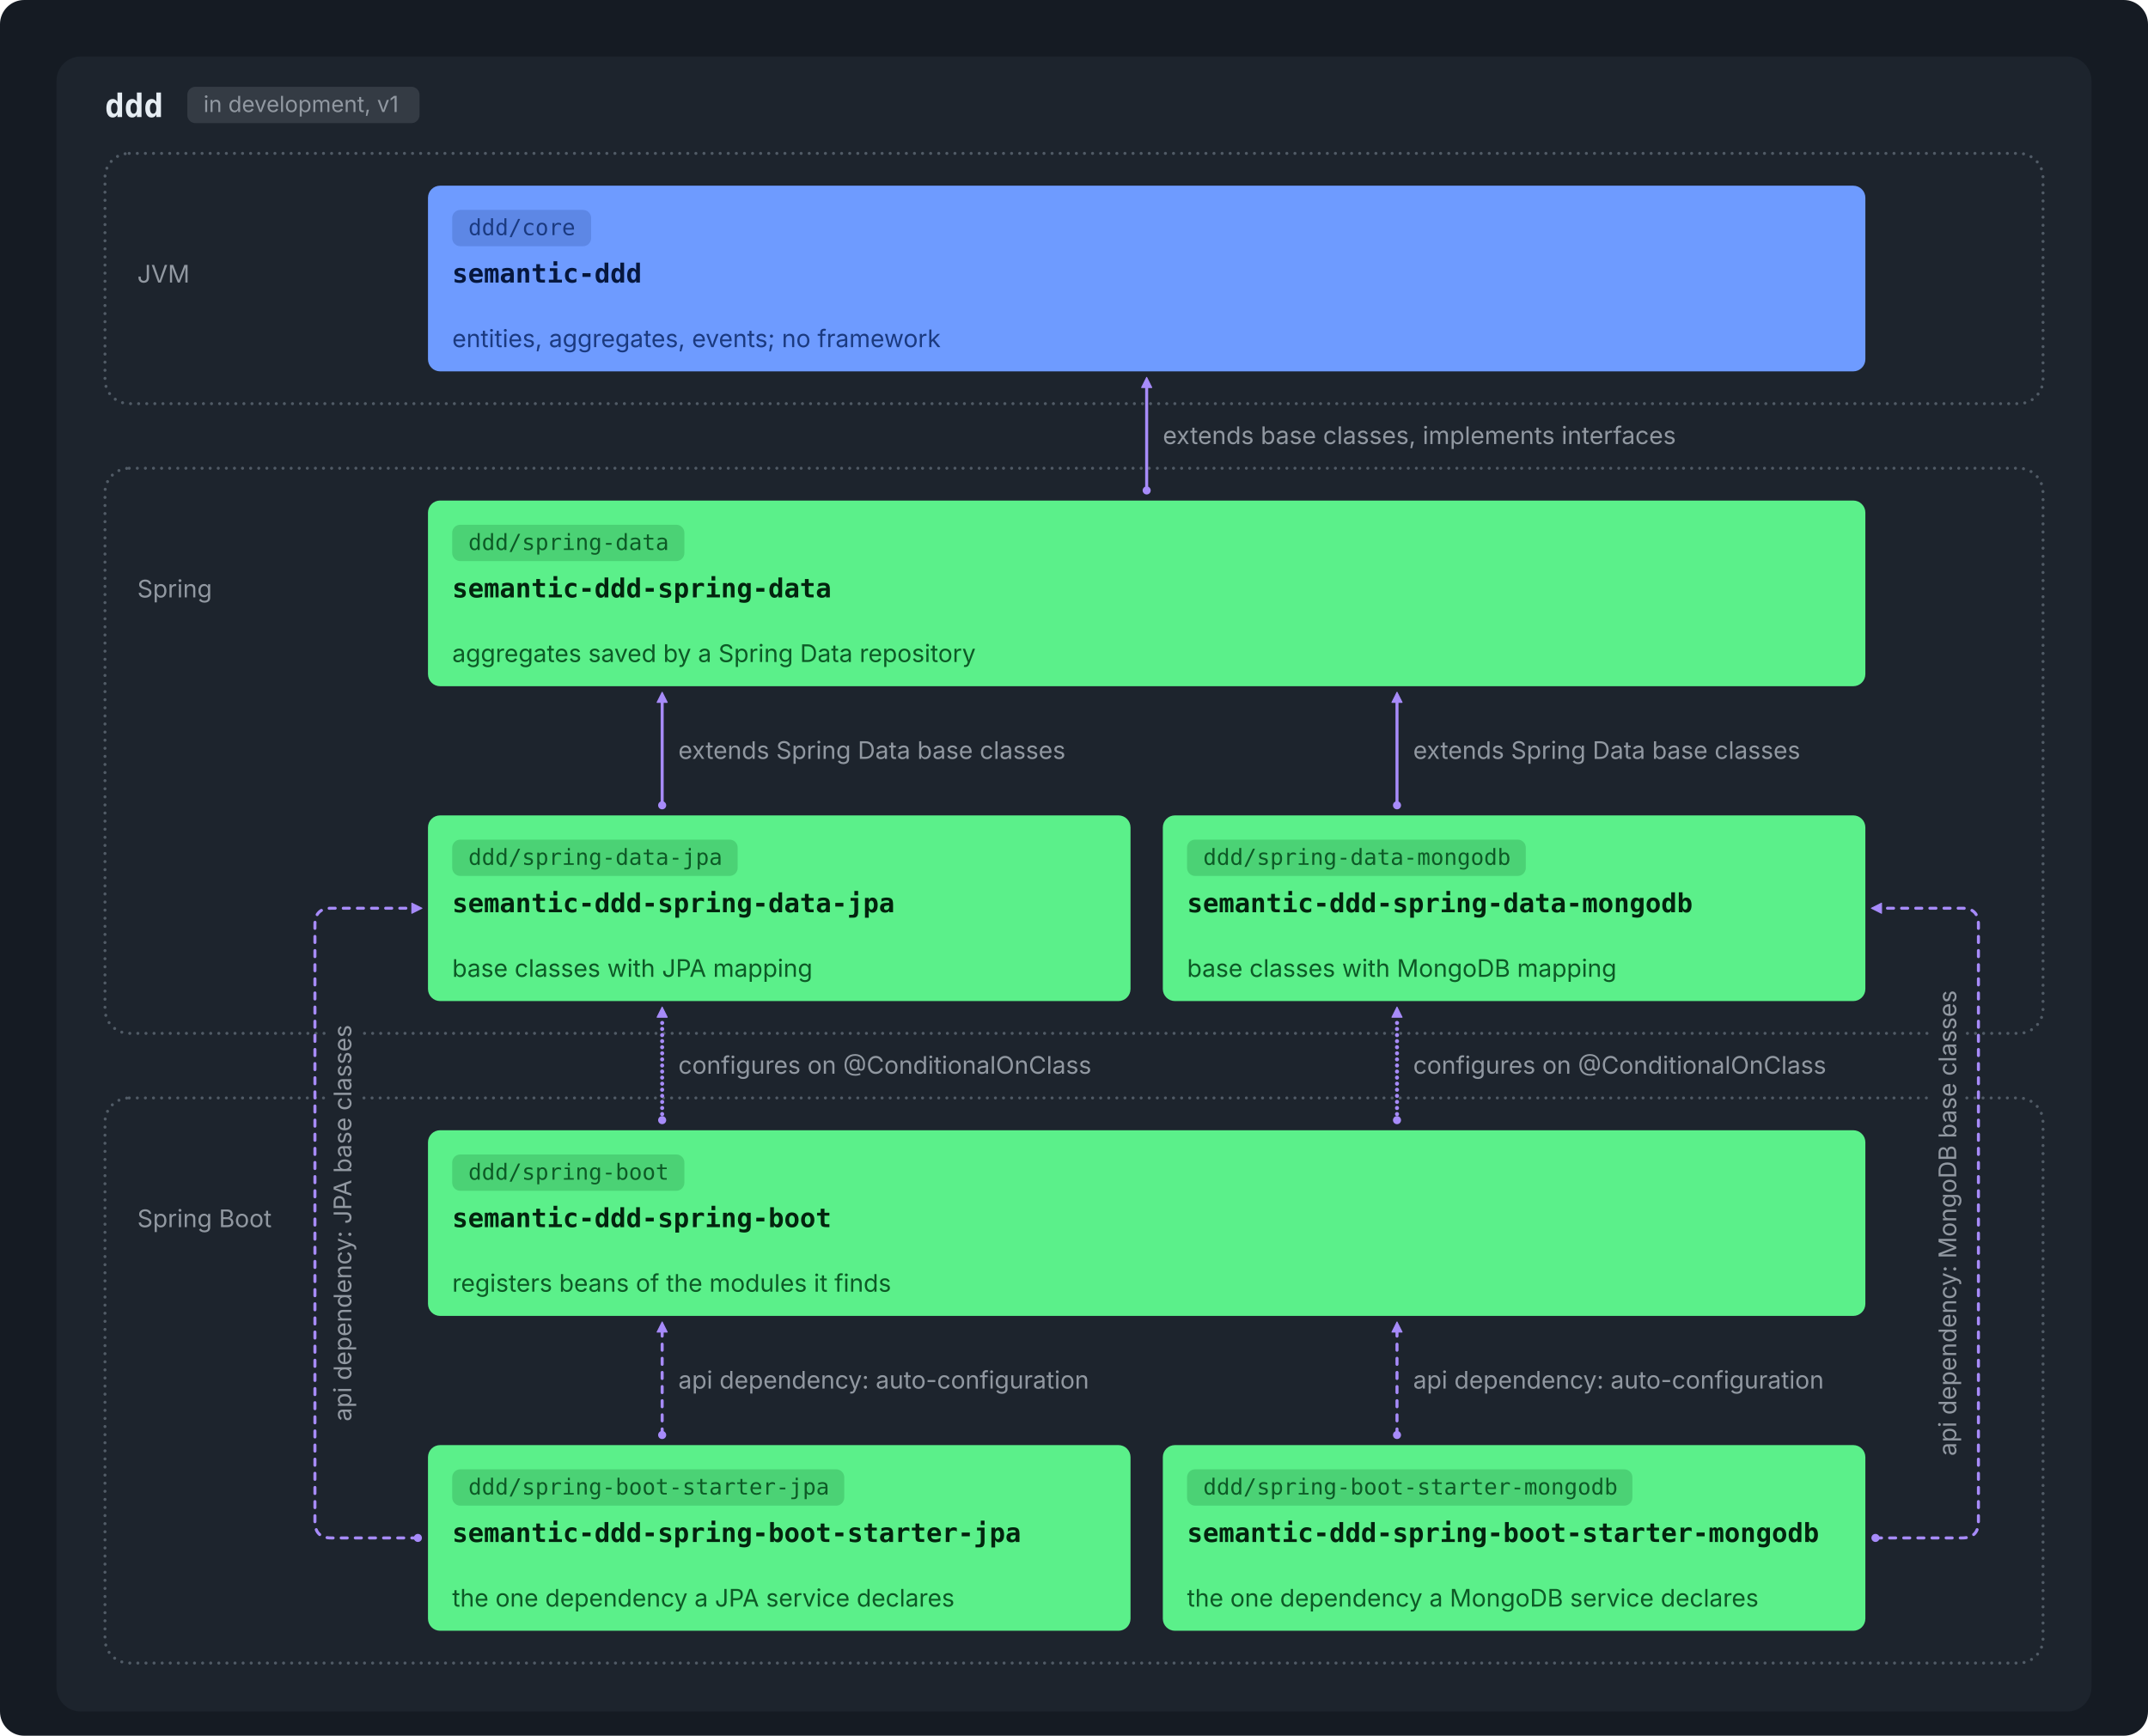
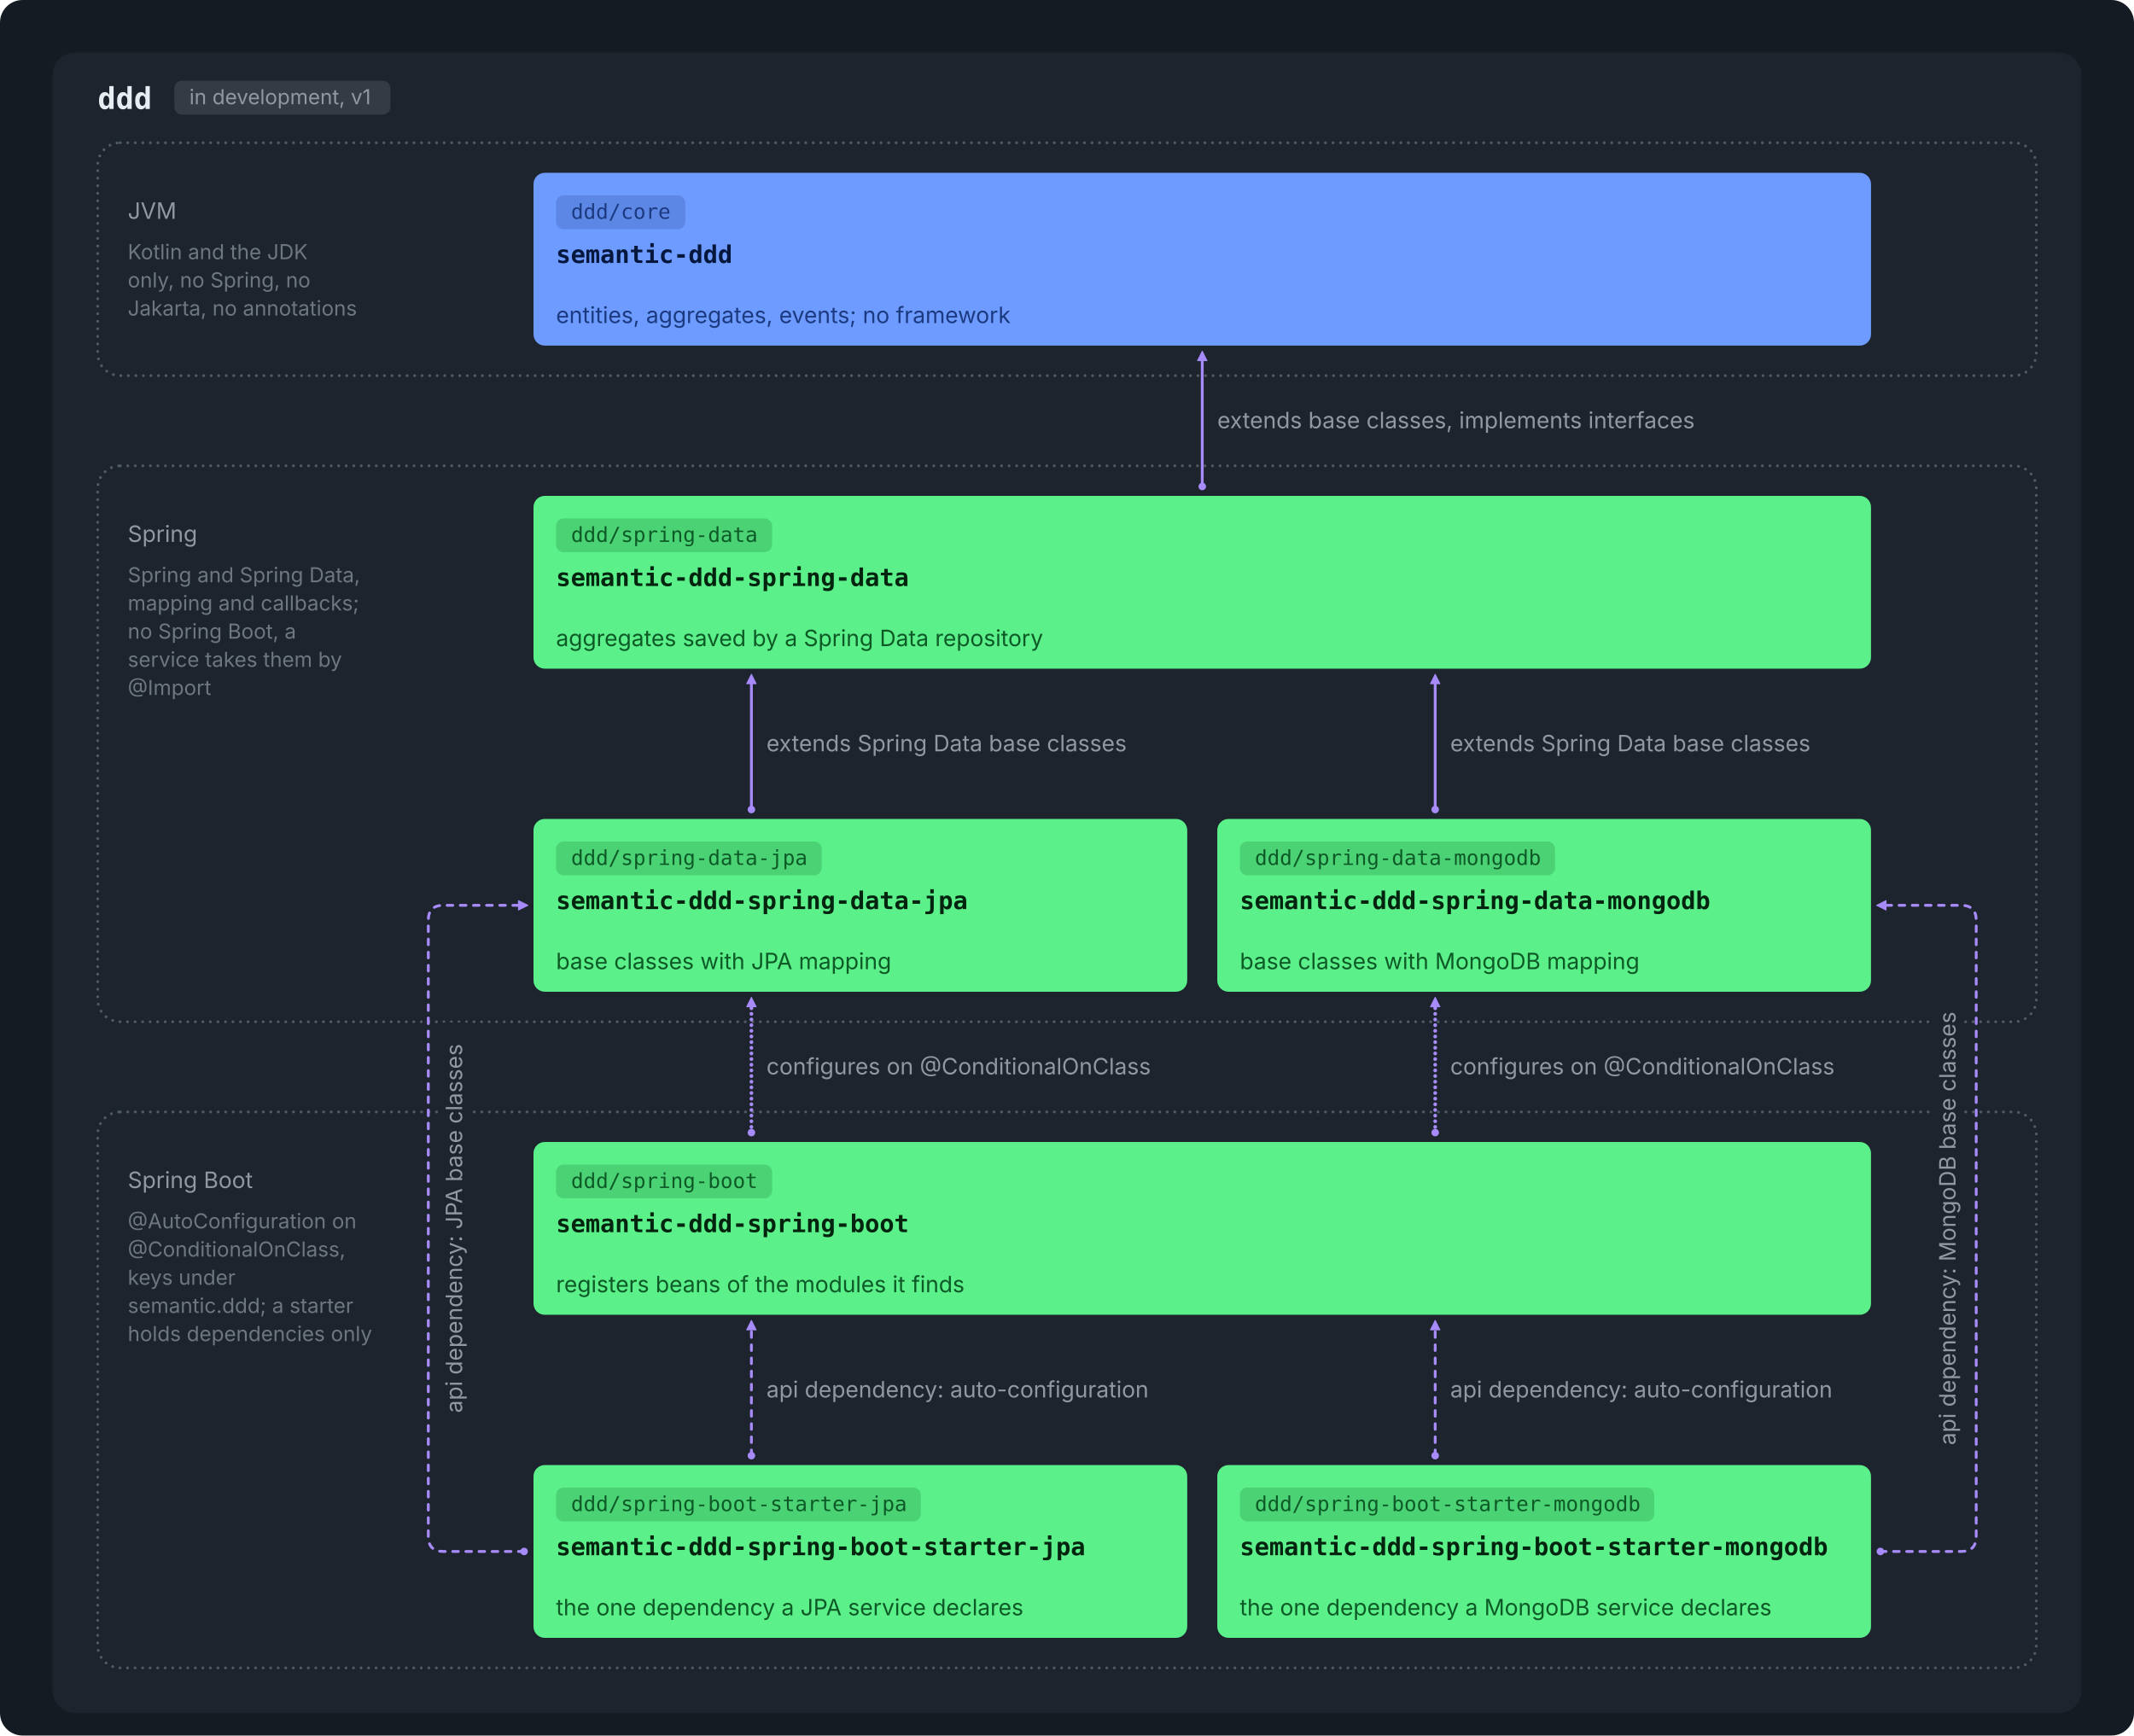
- <svg xmlns="http://www.w3.org/2000/svg" viewBox="0 0 1064 860" width="1064" height="860" role="img">
-   <rect width="1064" height="860" rx="12" fill="#151B23" />
+ <svg xmlns="http://www.w3.org/2000/svg" viewBox="0 0 1136 924" width="1136" height="924" role="img">
+   <rect width="1136" height="924" rx="12" fill="#151B23" />
  <g transform="translate(12,12)">
-     <rect x="16.0" y="16.0" width="1008.0" height="820.0" rx="12" fill="#1D242D" />
+     <rect x="16.0" y="16.0" width="1080.0" height="884.0" rx="12" fill="#1D242D" />
    <text x="40.0" y="46.0" font-family="ui-monospace, SFMono-Regular, 'SF Mono', Menlo, Consolas, monospace" font-size="16" font-weight="600" fill="#E6EDF3" text-anchor="start">ddd</text>
    <rect x="80.8" y="31.0" width="115.0" height="18" rx="4" fill="#9198A1" fill-opacity="0.2" />
    <text x="88.8" y="43.5" font-family="-apple-system, BlinkMacSystemFont, 'Segoe UI', Inter, Helvetica, Arial, sans-serif" font-size="11" font-weight="400" fill="#9198A1" text-anchor="start">in development, v1</text>
-     <rect x="40" y="64" width="960" height="124" rx="12" fill="none" stroke="#515B66" stroke-width="1.5" stroke-linecap="round" stroke-dasharray="0.01 4" />
-     <text x="56.0" y="128.0" font-family="-apple-system, BlinkMacSystemFont, 'Segoe UI', Inter, Helvetica, Arial, sans-serif" font-size="12" font-weight="400" fill="#9198A1" text-anchor="start">JVM</text>
-     <rect x="40" y="220" width="960" height="280" rx="12" fill="none" stroke="#515B66" stroke-width="1.5" stroke-linecap="round" stroke-dasharray="0.01 4" />
-     <text x="56.0" y="284.0" font-family="-apple-system, BlinkMacSystemFont, 'Segoe UI', Inter, Helvetica, Arial, sans-serif" font-size="12" font-weight="400" fill="#9198A1" text-anchor="start">Spring</text>
-     <rect x="40" y="532" width="960" height="280" rx="12" fill="none" stroke="#515B66" stroke-width="1.5" stroke-linecap="round" stroke-dasharray="0.01 4" />
-     <text x="56.0" y="596.0" font-family="-apple-system, BlinkMacSystemFont, 'Segoe UI', Inter, Helvetica, Arial, sans-serif" font-size="12" font-weight="400" fill="#9198A1" text-anchor="start">Spring Boot</text>
-     <rect x="200.0" y="80.0" width="712.0" height="92.0" rx="6" fill="#6E9BFF" />
-     <rect x="212.0" y="92.0" width="68.8" height="18" rx="4" fill="#1B3A80" fill-opacity="0.2" />
-     <text x="220.0" y="104.5" font-family="ui-monospace, SFMono-Regular, 'SF Mono', Menlo, Consolas, monospace" font-size="11" font-weight="400" fill="#1B3A80" text-anchor="start">ddd/core</text>
-     <text x="212.0" y="128.0" font-family="ui-monospace, SFMono-Regular, 'SF Mono', Menlo, Consolas, monospace" font-size="13" font-weight="600" fill="#06173D" text-anchor="start">semantic-ddd</text>
-     <text x="212.0" y="160.0" font-family="-apple-system, BlinkMacSystemFont, 'Segoe UI', Inter, Helvetica, Arial, sans-serif" font-size="12" font-weight="400" fill="#1B3A80" text-anchor="start">entities, aggregates, events; no framework</text>
-     <rect x="200.0" y="236.0" width="712.0" height="92.0" rx="6" fill="#5BF08A" />
-     <rect x="212.0" y="248.0" width="115.0" height="18" rx="4" fill="#0D5A26" fill-opacity="0.2" />
-     <text x="220.0" y="260.5" font-family="ui-monospace, SFMono-Regular, 'SF Mono', Menlo, Consolas, monospace" font-size="11" font-weight="400" fill="#0D5A26" text-anchor="start">ddd/spring-data</text>
-     <text x="212.0" y="284.0" font-family="ui-monospace, SFMono-Regular, 'SF Mono', Menlo, Consolas, monospace" font-size="13" font-weight="600" fill="#03240E" text-anchor="start">semantic-ddd-spring-data</text>
-     <text x="212.0" y="316.0" font-family="-apple-system, BlinkMacSystemFont, 'Segoe UI', Inter, Helvetica, Arial, sans-serif" font-size="12" font-weight="400" fill="#0D5A26" text-anchor="start">aggregates saved by a Spring Data repository</text>
-     <rect x="200.0" y="392.0" width="348.0" height="92.0" rx="6" fill="#5BF08A" />
-     <rect x="212.0" y="404.0" width="141.4" height="18" rx="4" fill="#0D5A26" fill-opacity="0.2" />
-     <text x="220.0" y="416.5" font-family="ui-monospace, SFMono-Regular, 'SF Mono', Menlo, Consolas, monospace" font-size="11" font-weight="400" fill="#0D5A26" text-anchor="start">ddd/spring-data-jpa</text>
-     <text x="212.0" y="440.0" font-family="ui-monospace, SFMono-Regular, 'SF Mono', Menlo, Consolas, monospace" font-size="13" font-weight="600" fill="#03240E" text-anchor="start">semantic-ddd-spring-data-jpa</text>
-     <text x="212.0" y="472.0" font-family="-apple-system, BlinkMacSystemFont, 'Segoe UI', Inter, Helvetica, Arial, sans-serif" font-size="12" font-weight="400" fill="#0D5A26" text-anchor="start">base classes with JPA mapping</text>
-     <rect x="564.0" y="392.0" width="348.0" height="92.0" rx="6" fill="#5BF08A" />
-     <rect x="576.0" y="404.0" width="167.8" height="18" rx="4" fill="#0D5A26" fill-opacity="0.2" />
-     <text x="584.0" y="416.5" font-family="ui-monospace, SFMono-Regular, 'SF Mono', Menlo, Consolas, monospace" font-size="11" font-weight="400" fill="#0D5A26" text-anchor="start">ddd/spring-data-mongodb</text>
-     <text x="576.0" y="440.0" font-family="ui-monospace, SFMono-Regular, 'SF Mono', Menlo, Consolas, monospace" font-size="13" font-weight="600" fill="#03240E" text-anchor="start">semantic-ddd-spring-data-mongodb</text>
-     <text x="576.0" y="472.0" font-family="-apple-system, BlinkMacSystemFont, 'Segoe UI', Inter, Helvetica, Arial, sans-serif" font-size="12" font-weight="400" fill="#0D5A26" text-anchor="start">base classes with MongoDB mapping</text>
-     <rect x="200.0" y="548.0" width="712.0" height="92.0" rx="6" fill="#5BF08A" />
-     <rect x="212.0" y="560.0" width="115.0" height="18" rx="4" fill="#0D5A26" fill-opacity="0.2" />
-     <text x="220.0" y="572.5" font-family="ui-monospace, SFMono-Regular, 'SF Mono', Menlo, Consolas, monospace" font-size="11" font-weight="400" fill="#0D5A26" text-anchor="start">ddd/spring-boot</text>
-     <text x="212.0" y="596.0" font-family="ui-monospace, SFMono-Regular, 'SF Mono', Menlo, Consolas, monospace" font-size="13" font-weight="600" fill="#03240E" text-anchor="start">semantic-ddd-spring-boot</text>
-     <text x="212.0" y="628.0" font-family="-apple-system, BlinkMacSystemFont, 'Segoe UI', Inter, Helvetica, Arial, sans-serif" font-size="12" font-weight="400" fill="#0D5A26" text-anchor="start">registers beans of the modules it finds</text>
-     <rect x="200.0" y="704.0" width="348.0" height="92.0" rx="6" fill="#5BF08A" />
-     <rect x="212.0" y="716.0" width="194.2" height="18" rx="4" fill="#0D5A26" fill-opacity="0.2" />
-     <text x="220.0" y="728.5" font-family="ui-monospace, SFMono-Regular, 'SF Mono', Menlo, Consolas, monospace" font-size="11" font-weight="400" fill="#0D5A26" text-anchor="start">ddd/spring-boot-starter-jpa</text>
-     <text x="212.0" y="752.0" font-family="ui-monospace, SFMono-Regular, 'SF Mono', Menlo, Consolas, monospace" font-size="13" font-weight="600" fill="#03240E" text-anchor="start">semantic-ddd-spring-boot-starter-jpa</text>
-     <text x="212.0" y="784.0" font-family="-apple-system, BlinkMacSystemFont, 'Segoe UI', Inter, Helvetica, Arial, sans-serif" font-size="12" font-weight="400" fill="#0D5A26" text-anchor="start">the one dependency a JPA service declares</text>
-     <rect x="564.0" y="704.0" width="348.0" height="92.0" rx="6" fill="#5BF08A" />
-     <rect x="576.0" y="716.0" width="220.6" height="18" rx="4" fill="#0D5A26" fill-opacity="0.2" />
-     <text x="584.0" y="728.5" font-family="ui-monospace, SFMono-Regular, 'SF Mono', Menlo, Consolas, monospace" font-size="11" font-weight="400" fill="#0D5A26" text-anchor="start">ddd/spring-boot-starter-mongodb</text>
-     <text x="576.0" y="752.0" font-family="ui-monospace, SFMono-Regular, 'SF Mono', Menlo, Consolas, monospace" font-size="13" font-weight="600" fill="#03240E" text-anchor="start">semantic-ddd-spring-boot-starter-mongodb</text>
-     <text x="576.0" y="784.0" font-family="-apple-system, BlinkMacSystemFont, 'Segoe UI', Inter, Helvetica, Arial, sans-serif" font-size="12" font-weight="400" fill="#0D5A26" text-anchor="start">the one dependency a MongoDB service declares</text>
-     <circle cx="556.0" cy="231" r="2" fill="#A78BFA" />
-     <path d="M556.0,175 L558.5,180.0 L553.5,180.0 Z" fill="#A78BFA" stroke="#A78BFA" stroke-width="0.5" stroke-linejoin="round" />
-     <path d="M556.0,231 L556.0,180" stroke="#A78BFA" stroke-width="1.5" fill="none" stroke-linecap="round" stroke-linejoin="round" />
-     <circle cx="316.0" cy="387" r="2" fill="#A78BFA" />
-     <path d="M316.0,331 L318.5,336.0 L313.5,336.0 Z" fill="#A78BFA" stroke="#A78BFA" stroke-width="0.5" stroke-linejoin="round" />
-     <path d="M316.0,387 L316.0,336" stroke="#A78BFA" stroke-width="1.5" fill="none" stroke-linecap="round" stroke-linejoin="round" />
-     <circle cx="680.0" cy="387" r="2" fill="#A78BFA" />
-     <path d="M680.0,331 L682.5,336.0 L677.5,336.0 Z" fill="#A78BFA" stroke="#A78BFA" stroke-width="0.5" stroke-linejoin="round" />
-     <path d="M680.0,387 L680.0,336" stroke="#A78BFA" stroke-width="1.5" fill="none" stroke-linecap="round" stroke-linejoin="round" />
-     <circle cx="316.0" cy="543" r="2" fill="#A78BFA" />
-     <path d="M316.0,487 L318.5,492.0 L313.5,492.0 Z" fill="#A78BFA" stroke="#A78BFA" stroke-width="0.5" stroke-linejoin="round" />
-     <path d="M316.0,543 L316.0,492" stroke="#A78BFA" stroke-width="2" fill="none" stroke-linecap="round" stroke-linejoin="round" stroke-dasharray="0.01 3" />
-     <circle cx="680.0" cy="543" r="2" fill="#A78BFA" />
-     <path d="M680.0,487 L682.5,492.0 L677.5,492.0 Z" fill="#A78BFA" stroke="#A78BFA" stroke-width="0.5" stroke-linejoin="round" />
-     <path d="M680.0,543 L680.0,492" stroke="#A78BFA" stroke-width="2" fill="none" stroke-linecap="round" stroke-linejoin="round" stroke-dasharray="0.01 3" />
-     <circle cx="316.0" cy="699" r="2" fill="#A78BFA" />
-     <path d="M316.0,643 L318.5,648.0 L313.5,648.0 Z" fill="#A78BFA" stroke="#A78BFA" stroke-width="0.5" stroke-linejoin="round" />
-     <path d="M316.0,699 L316.0,648" stroke="#A78BFA" stroke-width="1.5" fill="none" stroke-linecap="round" stroke-linejoin="round" stroke-dasharray="3 4" />
-     <circle cx="680.0" cy="699" r="2" fill="#A78BFA" />
-     <path d="M680.0,643 L682.5,648.0 L677.5,648.0 Z" fill="#A78BFA" stroke="#A78BFA" stroke-width="0.5" stroke-linejoin="round" />
-     <path d="M680.0,699 L680.0,648" stroke="#A78BFA" stroke-width="1.5" fill="none" stroke-linecap="round" stroke-linejoin="round" stroke-dasharray="3 4" />
-     <circle cx="195" cy="750.0" r="2" fill="#A78BFA" />
-     <path d="M197,438.0 L192.0,440.5 L192.0,435.5 Z" fill="#A78BFA" stroke="#A78BFA" stroke-width="0.5" stroke-linejoin="round" />
-     <path d="M195,750.0 L152,750.0 Q144,750.0 144,742.0 L144,446.0 Q144,438.0 152,438.0 L192,438.0" stroke="#A78BFA" stroke-width="1.5" fill="none" stroke-linecap="round" stroke-linejoin="round" stroke-dasharray="3 4" />
-     <circle cx="917" cy="750.0" r="2" fill="#A78BFA" />
-     <path d="M915,438.0 L920.0,435.5 L920.0,440.5 Z" fill="#A78BFA" stroke="#A78BFA" stroke-width="0.5" stroke-linejoin="round" />
-     <path d="M917,750.0 L960,750.0 Q968,750.0 968,742.0 L968,446.0 Q968,438.0 960,438.0 L920,438.0" stroke="#A78BFA" stroke-width="1.5" fill="none" stroke-linecap="round" stroke-linejoin="round" stroke-dasharray="3 4" />
-     <text x="564.0" y="208.0" font-family="-apple-system, BlinkMacSystemFont, 'Segoe UI', Inter, Helvetica, Arial, sans-serif" font-size="12" font-weight="400" fill="#9198A1" text-anchor="start">extends base classes, implements interfaces</text>
-     <text x="324.0" y="364.0" font-family="-apple-system, BlinkMacSystemFont, 'Segoe UI', Inter, Helvetica, Arial, sans-serif" font-size="12" font-weight="400" fill="#9198A1" text-anchor="start">extends Spring Data base classes</text>
-     <text x="688.0" y="364.0" font-family="-apple-system, BlinkMacSystemFont, 'Segoe UI', Inter, Helvetica, Arial, sans-serif" font-size="12" font-weight="400" fill="#9198A1" text-anchor="start">extends Spring Data base classes</text>
-     <text x="324.0" y="520.0" font-family="-apple-system, BlinkMacSystemFont, 'Segoe UI', Inter, Helvetica, Arial, sans-serif" font-size="12" font-weight="400" fill="#9198A1" text-anchor="start">configures on @ConditionalOnClass</text>
-     <text x="688.0" y="520.0" font-family="-apple-system, BlinkMacSystemFont, 'Segoe UI', Inter, Helvetica, Arial, sans-serif" font-size="12" font-weight="400" fill="#9198A1" text-anchor="start">configures on @ConditionalOnClass</text>
-     <text x="324.0" y="676.0" font-family="-apple-system, BlinkMacSystemFont, 'Segoe UI', Inter, Helvetica, Arial, sans-serif" font-size="12" font-weight="400" fill="#9198A1" text-anchor="start">api dependency: auto-configuration</text>
-     <text x="688.0" y="676.0" font-family="-apple-system, BlinkMacSystemFont, 'Segoe UI', Inter, Helvetica, Arial, sans-serif" font-size="12" font-weight="400" fill="#9198A1" text-anchor="start">api dependency: auto-configuration</text>
-     <g transform="rotate(-90 162 594.0)">
-       <rect x="52.4" y="582.0" width="219.2" height="16.0" rx="2" fill="#1D242D" />
-       <text x="162.0" y="594.0" font-family="-apple-system, BlinkMacSystemFont, 'Segoe UI', Inter, Helvetica, Arial, sans-serif" font-size="12" font-weight="400" fill="#9198A1" text-anchor="middle">api dependency: JPA base classes</text>
+     <rect x="40" y="64" width="1032" height="124" rx="12" fill="none" stroke="#515B66" stroke-width="1.5" stroke-linecap="round" stroke-dasharray="0.01 4" />
+     <text x="56.0" y="104.5" font-family="-apple-system, BlinkMacSystemFont, 'Segoe UI', Inter, Helvetica, Arial, sans-serif" font-size="12" font-weight="400" fill="#9198A1" text-anchor="start">JVM</text>
+     <text x="56.0" y="126.0" font-family="-apple-system, BlinkMacSystemFont, 'Segoe UI', Inter, Helvetica, Arial, sans-serif" font-size="11" font-weight="400" fill="#6E7681" text-anchor="start">Kotlin and the JDK</text>
+     <text x="56.0" y="141.0" font-family="-apple-system, BlinkMacSystemFont, 'Segoe UI', Inter, Helvetica, Arial, sans-serif" font-size="11" font-weight="400" fill="#6E7681" text-anchor="start">only, no Spring, no</text>
+     <text x="56.0" y="156.0" font-family="-apple-system, BlinkMacSystemFont, 'Segoe UI', Inter, Helvetica, Arial, sans-serif" font-size="11" font-weight="400" fill="#6E7681" text-anchor="start">Jakarta, no annotations</text>
+     <rect x="40" y="236" width="1032" height="296" rx="12" fill="none" stroke="#515B66" stroke-width="1.5" stroke-linecap="round" stroke-dasharray="0.01 4" />
+     <text x="56.0" y="276.5" font-family="-apple-system, BlinkMacSystemFont, 'Segoe UI', Inter, Helvetica, Arial, sans-serif" font-size="12" font-weight="400" fill="#9198A1" text-anchor="start">Spring</text>
+     <text x="56.0" y="298.0" font-family="-apple-system, BlinkMacSystemFont, 'Segoe UI', Inter, Helvetica, Arial, sans-serif" font-size="11" font-weight="400" fill="#6E7681" text-anchor="start">Spring and Spring Data,</text>
+     <text x="56.0" y="313.0" font-family="-apple-system, BlinkMacSystemFont, 'Segoe UI', Inter, Helvetica, Arial, sans-serif" font-size="11" font-weight="400" fill="#6E7681" text-anchor="start">mapping and callbacks;</text>
+     <text x="56.0" y="328.0" font-family="-apple-system, BlinkMacSystemFont, 'Segoe UI', Inter, Helvetica, Arial, sans-serif" font-size="11" font-weight="400" fill="#6E7681" text-anchor="start">no Spring Boot, a</text>
+     <text x="56.0" y="343.0" font-family="-apple-system, BlinkMacSystemFont, 'Segoe UI', Inter, Helvetica, Arial, sans-serif" font-size="11" font-weight="400" fill="#6E7681" text-anchor="start">service takes them by</text>
+     <text x="56.0" y="358.0" font-family="-apple-system, BlinkMacSystemFont, 'Segoe UI', Inter, Helvetica, Arial, sans-serif" font-size="11" font-weight="400" fill="#6E7681" text-anchor="start">@Import</text>
+     <rect x="40" y="580" width="1032" height="296" rx="12" fill="none" stroke="#515B66" stroke-width="1.5" stroke-linecap="round" stroke-dasharray="0.01 4" />
+     <text x="56.0" y="620.5" font-family="-apple-system, BlinkMacSystemFont, 'Segoe UI', Inter, Helvetica, Arial, sans-serif" font-size="12" font-weight="400" fill="#9198A1" text-anchor="start">Spring Boot</text>
+     <text x="56.0" y="642.0" font-family="-apple-system, BlinkMacSystemFont, 'Segoe UI', Inter, Helvetica, Arial, sans-serif" font-size="11" font-weight="400" fill="#6E7681" text-anchor="start">@AutoConfiguration on</text>
+     <text x="56.0" y="657.0" font-family="-apple-system, BlinkMacSystemFont, 'Segoe UI', Inter, Helvetica, Arial, sans-serif" font-size="11" font-weight="400" fill="#6E7681" text-anchor="start">@ConditionalOnClass,</text>
+     <text x="56.0" y="672.0" font-family="-apple-system, BlinkMacSystemFont, 'Segoe UI', Inter, Helvetica, Arial, sans-serif" font-size="11" font-weight="400" fill="#6E7681" text-anchor="start">keys under</text>
+     <text x="56.0" y="687.0" font-family="-apple-system, BlinkMacSystemFont, 'Segoe UI', Inter, Helvetica, Arial, sans-serif" font-size="11" font-weight="400" fill="#6E7681" text-anchor="start">semantic.ddd; a starter</text>
+     <text x="56.0" y="702.0" font-family="-apple-system, BlinkMacSystemFont, 'Segoe UI', Inter, Helvetica, Arial, sans-serif" font-size="11" font-weight="400" fill="#6E7681" text-anchor="start">holds dependencies only</text>
+     <rect x="272.0" y="80.0" width="712.0" height="92.0" rx="6" fill="#6E9BFF" />
+     <rect x="284.0" y="92.0" width="68.8" height="18" rx="4" fill="#1B3A80" fill-opacity="0.2" />
+     <text x="292.0" y="104.5" font-family="ui-monospace, SFMono-Regular, 'SF Mono', Menlo, Consolas, monospace" font-size="11" font-weight="400" fill="#1B3A80" text-anchor="start">ddd/core</text>
+     <text x="284.0" y="128.0" font-family="ui-monospace, SFMono-Regular, 'SF Mono', Menlo, Consolas, monospace" font-size="13" font-weight="600" fill="#06173D" text-anchor="start">semantic-ddd</text>
+     <text x="284.0" y="160.0" font-family="-apple-system, BlinkMacSystemFont, 'Segoe UI', Inter, Helvetica, Arial, sans-serif" font-size="12" font-weight="400" fill="#1B3A80" text-anchor="start">entities, aggregates, events; no framework</text>
+     <rect x="272.0" y="252.0" width="712.0" height="92.0" rx="6" fill="#5BF08A" />
+     <rect x="284.0" y="264.0" width="115.0" height="18" rx="4" fill="#0D5A26" fill-opacity="0.2" />
+     <text x="292.0" y="276.5" font-family="ui-monospace, SFMono-Regular, 'SF Mono', Menlo, Consolas, monospace" font-size="11" font-weight="400" fill="#0D5A26" text-anchor="start">ddd/spring-data</text>
+     <text x="284.0" y="300.0" font-family="ui-monospace, SFMono-Regular, 'SF Mono', Menlo, Consolas, monospace" font-size="13" font-weight="600" fill="#03240E" text-anchor="start">semantic-ddd-spring-data</text>
+     <text x="284.0" y="332.0" font-family="-apple-system, BlinkMacSystemFont, 'Segoe UI', Inter, Helvetica, Arial, sans-serif" font-size="12" font-weight="400" fill="#0D5A26" text-anchor="start">aggregates saved by a Spring Data repository</text>
+     <rect x="272.0" y="424.0" width="348.0" height="92.0" rx="6" fill="#5BF08A" />
+     <rect x="284.0" y="436.0" width="141.4" height="18" rx="4" fill="#0D5A26" fill-opacity="0.2" />
+     <text x="292.0" y="448.5" font-family="ui-monospace, SFMono-Regular, 'SF Mono', Menlo, Consolas, monospace" font-size="11" font-weight="400" fill="#0D5A26" text-anchor="start">ddd/spring-data-jpa</text>
+     <text x="284.0" y="472.0" font-family="ui-monospace, SFMono-Regular, 'SF Mono', Menlo, Consolas, monospace" font-size="13" font-weight="600" fill="#03240E" text-anchor="start">semantic-ddd-spring-data-jpa</text>
+     <text x="284.0" y="504.0" font-family="-apple-system, BlinkMacSystemFont, 'Segoe UI', Inter, Helvetica, Arial, sans-serif" font-size="12" font-weight="400" fill="#0D5A26" text-anchor="start">base classes with JPA mapping</text>
+     <rect x="636.0" y="424.0" width="348.0" height="92.0" rx="6" fill="#5BF08A" />
+     <rect x="648.0" y="436.0" width="167.8" height="18" rx="4" fill="#0D5A26" fill-opacity="0.2" />
+     <text x="656.0" y="448.5" font-family="ui-monospace, SFMono-Regular, 'SF Mono', Menlo, Consolas, monospace" font-size="11" font-weight="400" fill="#0D5A26" text-anchor="start">ddd/spring-data-mongodb</text>
+     <text x="648.0" y="472.0" font-family="ui-monospace, SFMono-Regular, 'SF Mono', Menlo, Consolas, monospace" font-size="13" font-weight="600" fill="#03240E" text-anchor="start">semantic-ddd-spring-data-mongodb</text>
+     <text x="648.0" y="504.0" font-family="-apple-system, BlinkMacSystemFont, 'Segoe UI', Inter, Helvetica, Arial, sans-serif" font-size="12" font-weight="400" fill="#0D5A26" text-anchor="start">base classes with MongoDB mapping</text>
+     <rect x="272.0" y="596.0" width="712.0" height="92.0" rx="6" fill="#5BF08A" />
+     <rect x="284.0" y="608.0" width="115.0" height="18" rx="4" fill="#0D5A26" fill-opacity="0.2" />
+     <text x="292.0" y="620.5" font-family="ui-monospace, SFMono-Regular, 'SF Mono', Menlo, Consolas, monospace" font-size="11" font-weight="400" fill="#0D5A26" text-anchor="start">ddd/spring-boot</text>
+     <text x="284.0" y="644.0" font-family="ui-monospace, SFMono-Regular, 'SF Mono', Menlo, Consolas, monospace" font-size="13" font-weight="600" fill="#03240E" text-anchor="start">semantic-ddd-spring-boot</text>
+     <text x="284.0" y="676.0" font-family="-apple-system, BlinkMacSystemFont, 'Segoe UI', Inter, Helvetica, Arial, sans-serif" font-size="12" font-weight="400" fill="#0D5A26" text-anchor="start">registers beans of the modules it finds</text>
+     <rect x="272.0" y="768.0" width="348.0" height="92.0" rx="6" fill="#5BF08A" />
+     <rect x="284.0" y="780.0" width="194.2" height="18" rx="4" fill="#0D5A26" fill-opacity="0.2" />
+     <text x="292.0" y="792.5" font-family="ui-monospace, SFMono-Regular, 'SF Mono', Menlo, Consolas, monospace" font-size="11" font-weight="400" fill="#0D5A26" text-anchor="start">ddd/spring-boot-starter-jpa</text>
+     <text x="284.0" y="816.0" font-family="ui-monospace, SFMono-Regular, 'SF Mono', Menlo, Consolas, monospace" font-size="13" font-weight="600" fill="#03240E" text-anchor="start">semantic-ddd-spring-boot-starter-jpa</text>
+     <text x="284.0" y="848.0" font-family="-apple-system, BlinkMacSystemFont, 'Segoe UI', Inter, Helvetica, Arial, sans-serif" font-size="12" font-weight="400" fill="#0D5A26" text-anchor="start">the one dependency a JPA service declares</text>
+     <rect x="636.0" y="768.0" width="348.0" height="92.0" rx="6" fill="#5BF08A" />
+     <rect x="648.0" y="780.0" width="220.6" height="18" rx="4" fill="#0D5A26" fill-opacity="0.2" />
+     <text x="656.0" y="792.5" font-family="ui-monospace, SFMono-Regular, 'SF Mono', Menlo, Consolas, monospace" font-size="11" font-weight="400" fill="#0D5A26" text-anchor="start">ddd/spring-boot-starter-mongodb</text>
+     <text x="648.0" y="816.0" font-family="ui-monospace, SFMono-Regular, 'SF Mono', Menlo, Consolas, monospace" font-size="13" font-weight="600" fill="#03240E" text-anchor="start">semantic-ddd-spring-boot-starter-mongodb</text>
+     <text x="648.0" y="848.0" font-family="-apple-system, BlinkMacSystemFont, 'Segoe UI', Inter, Helvetica, Arial, sans-serif" font-size="12" font-weight="400" fill="#0D5A26" text-anchor="start">the one dependency a MongoDB service declares</text>
+     <circle cx="628.0" cy="247" r="2" fill="#A78BFA" />
+     <path d="M628.0,175 L630.5,180.0 L625.5,180.0 Z" fill="#A78BFA" stroke="#A78BFA" stroke-width="0.5" stroke-linejoin="round" />
+     <path d="M628.0,247 L628.0,180" stroke="#A78BFA" stroke-width="1.5" fill="none" stroke-linecap="round" stroke-linejoin="round" />
+     <circle cx="388.0" cy="419" r="2" fill="#A78BFA" />
+     <path d="M388.0,347 L390.5,352.0 L385.5,352.0 Z" fill="#A78BFA" stroke="#A78BFA" stroke-width="0.5" stroke-linejoin="round" />
+     <path d="M388.0,419 L388.0,352" stroke="#A78BFA" stroke-width="1.5" fill="none" stroke-linecap="round" stroke-linejoin="round" />
+     <circle cx="752.0" cy="419" r="2" fill="#A78BFA" />
+     <path d="M752.0,347 L754.5,352.0 L749.5,352.0 Z" fill="#A78BFA" stroke="#A78BFA" stroke-width="0.5" stroke-linejoin="round" />
+     <path d="M752.0,419 L752.0,352" stroke="#A78BFA" stroke-width="1.5" fill="none" stroke-linecap="round" stroke-linejoin="round" />
+     <circle cx="388.0" cy="591" r="2" fill="#A78BFA" />
+     <path d="M388.0,519 L390.5,524.0 L385.5,524.0 Z" fill="#A78BFA" stroke="#A78BFA" stroke-width="0.5" stroke-linejoin="round" />
+     <path d="M388.0,591 L388.0,524" stroke="#A78BFA" stroke-width="2" fill="none" stroke-linecap="round" stroke-linejoin="round" stroke-dasharray="0.01 3" />
+     <circle cx="752.0" cy="591" r="2" fill="#A78BFA" />
+     <path d="M752.0,519 L754.5,524.0 L749.5,524.0 Z" fill="#A78BFA" stroke="#A78BFA" stroke-width="0.5" stroke-linejoin="round" />
+     <path d="M752.0,591 L752.0,524" stroke="#A78BFA" stroke-width="2" fill="none" stroke-linecap="round" stroke-linejoin="round" stroke-dasharray="0.01 3" />
+     <circle cx="388.0" cy="763" r="2" fill="#A78BFA" />
+     <path d="M388.0,691 L390.5,696.0 L385.5,696.0 Z" fill="#A78BFA" stroke="#A78BFA" stroke-width="0.5" stroke-linejoin="round" />
+     <path d="M388.0,763 L388.0,696" stroke="#A78BFA" stroke-width="1.5" fill="none" stroke-linecap="round" stroke-linejoin="round" stroke-dasharray="3 4" />
+     <circle cx="752.0" cy="763" r="2" fill="#A78BFA" />
+     <path d="M752.0,691 L754.5,696.0 L749.5,696.0 Z" fill="#A78BFA" stroke="#A78BFA" stroke-width="0.5" stroke-linejoin="round" />
+     <path d="M752.0,763 L752.0,696" stroke="#A78BFA" stroke-width="1.5" fill="none" stroke-linecap="round" stroke-linejoin="round" stroke-dasharray="3 4" />
+     <circle cx="267" cy="814.0" r="2" fill="#A78BFA" />
+     <path d="M269,470.0 L264.0,472.5 L264.0,467.5 Z" fill="#A78BFA" stroke="#A78BFA" stroke-width="0.5" stroke-linejoin="round" />
+     <path d="M267,814.0 L224,814.0 Q216,814.0 216,806.0 L216,478.0 Q216,470.0 224,470.0 L264,470.0" stroke="#A78BFA" stroke-width="1.5" fill="none" stroke-linecap="round" stroke-linejoin="round" stroke-dasharray="3 4" />
+     <circle cx="989" cy="814.0" r="2" fill="#A78BFA" />
+     <path d="M987,470.0 L992.0,467.5 L992.0,472.5 Z" fill="#A78BFA" stroke="#A78BFA" stroke-width="0.5" stroke-linejoin="round" />
+     <path d="M989,814.0 L1032,814.0 Q1040,814.0 1040,806.0 L1040,478.0 Q1040,470.0 1032,470.0 L992,470.0" stroke="#A78BFA" stroke-width="1.5" fill="none" stroke-linecap="round" stroke-linejoin="round" stroke-dasharray="3 4" />
+     <text x="636.0" y="216.0" font-family="-apple-system, BlinkMacSystemFont, 'Segoe UI', Inter, Helvetica, Arial, sans-serif" font-size="12" font-weight="400" fill="#9198A1" text-anchor="start">extends base classes, implements interfaces</text>
+     <text x="396.0" y="388.0" font-family="-apple-system, BlinkMacSystemFont, 'Segoe UI', Inter, Helvetica, Arial, sans-serif" font-size="12" font-weight="400" fill="#9198A1" text-anchor="start">extends Spring Data base classes</text>
+     <text x="760.0" y="388.0" font-family="-apple-system, BlinkMacSystemFont, 'Segoe UI', Inter, Helvetica, Arial, sans-serif" font-size="12" font-weight="400" fill="#9198A1" text-anchor="start">extends Spring Data base classes</text>
+     <text x="396.0" y="560.0" font-family="-apple-system, BlinkMacSystemFont, 'Segoe UI', Inter, Helvetica, Arial, sans-serif" font-size="12" font-weight="400" fill="#9198A1" text-anchor="start">configures on @ConditionalOnClass</text>
+     <text x="760.0" y="560.0" font-family="-apple-system, BlinkMacSystemFont, 'Segoe UI', Inter, Helvetica, Arial, sans-serif" font-size="12" font-weight="400" fill="#9198A1" text-anchor="start">configures on @ConditionalOnClass</text>
+     <text x="396.0" y="732.0" font-family="-apple-system, BlinkMacSystemFont, 'Segoe UI', Inter, Helvetica, Arial, sans-serif" font-size="12" font-weight="400" fill="#9198A1" text-anchor="start">api dependency: auto-configuration</text>
+     <text x="760.0" y="732.0" font-family="-apple-system, BlinkMacSystemFont, 'Segoe UI', Inter, Helvetica, Arial, sans-serif" font-size="12" font-weight="400" fill="#9198A1" text-anchor="start">api dependency: auto-configuration</text>
+     <g transform="rotate(-90 234 642.0)">
+       <rect x="124.4" y="630.0" width="219.2" height="16.0" rx="2" fill="#1D242D" />
+       <text x="234.0" y="642.0" font-family="-apple-system, BlinkMacSystemFont, 'Segoe UI', Inter, Helvetica, Arial, sans-serif" font-size="12" font-weight="400" fill="#9198A1" text-anchor="middle">api dependency: JPA base classes</text>
    </g>
-     <g transform="rotate(-90 957 594.0)">
-       <rect x="834.2" y="582.0" width="245.6" height="16.0" rx="2" fill="#1D242D" />
-       <text x="957.0" y="594.0" font-family="-apple-system, BlinkMacSystemFont, 'Segoe UI', Inter, Helvetica, Arial, sans-serif" font-size="12" font-weight="400" fill="#9198A1" text-anchor="middle">api dependency: MongoDB base classes</text>
+     <g transform="rotate(-90 1029 642.0)">
+       <rect x="906.2" y="630.0" width="245.6" height="16.0" rx="2" fill="#1D242D" />
+       <text x="1029.0" y="642.0" font-family="-apple-system, BlinkMacSystemFont, 'Segoe UI', Inter, Helvetica, Arial, sans-serif" font-size="12" font-weight="400" fill="#9198A1" text-anchor="middle">api dependency: MongoDB base classes</text>
    </g>
  </g>
</svg>
